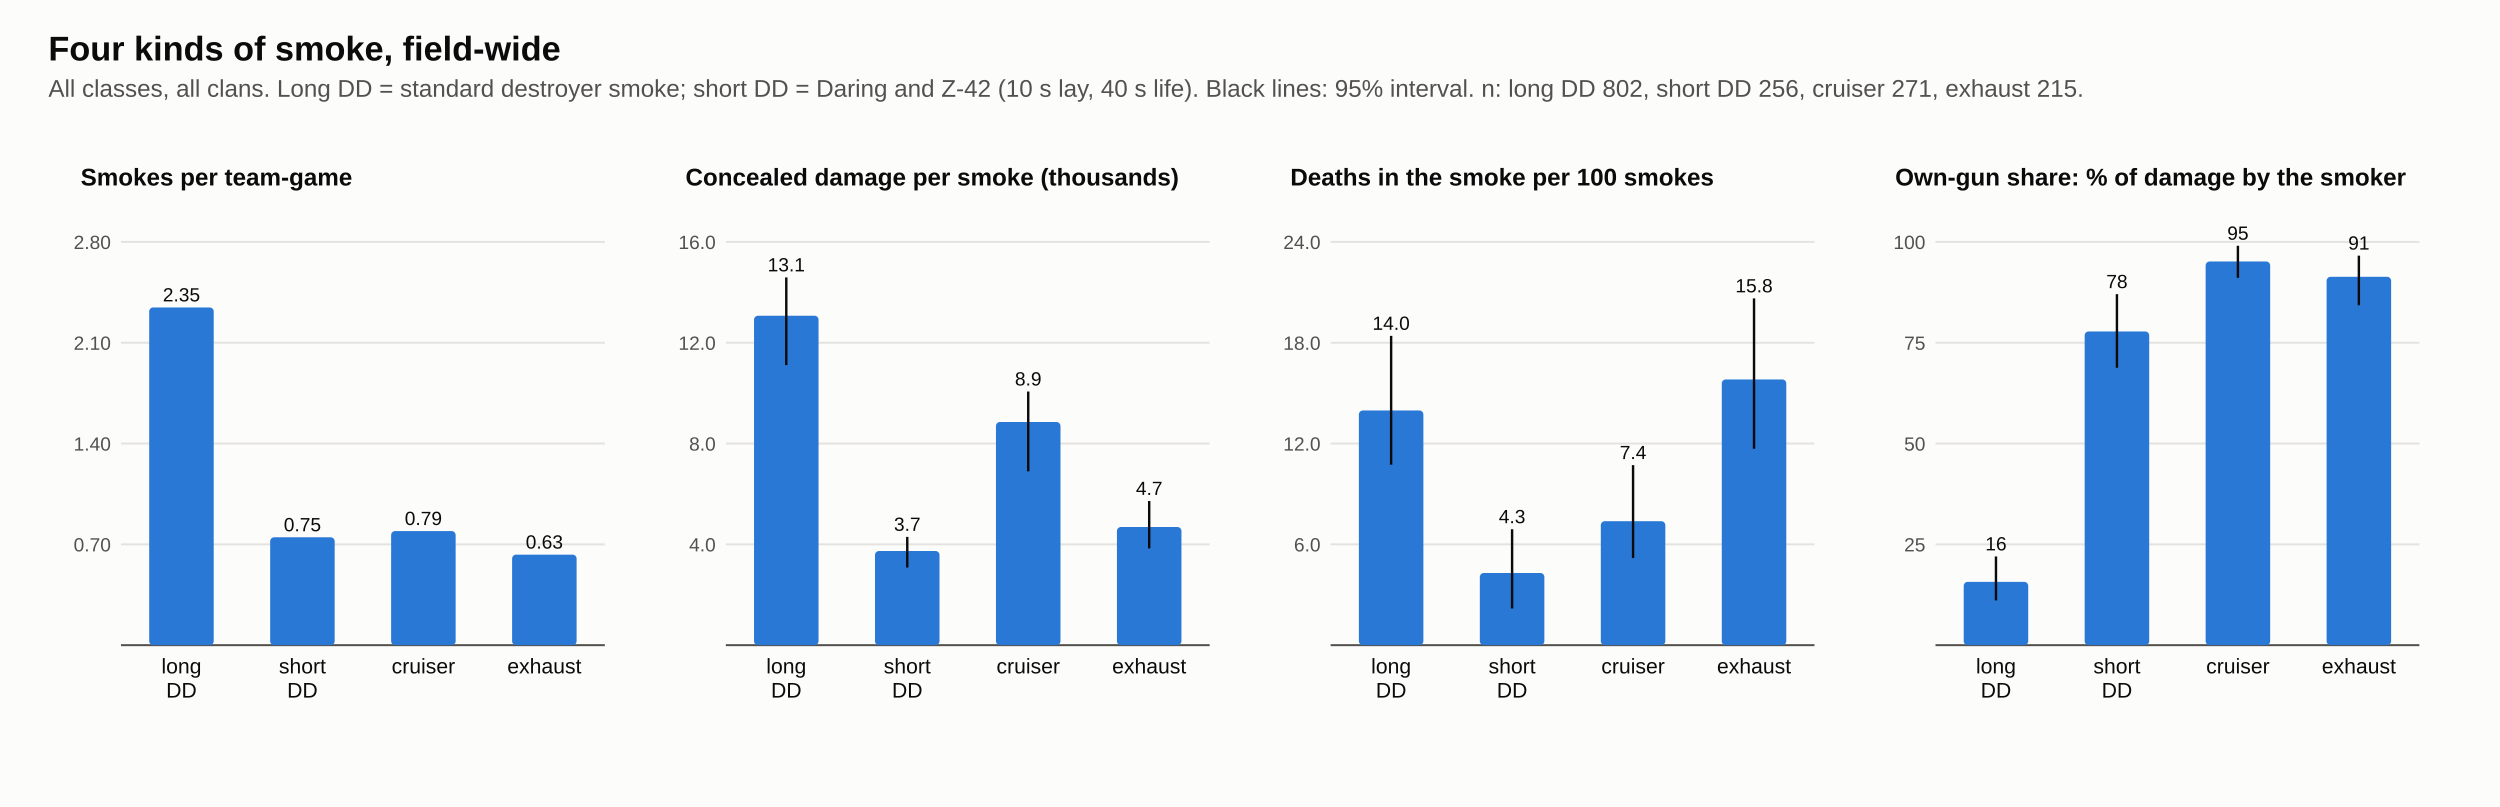
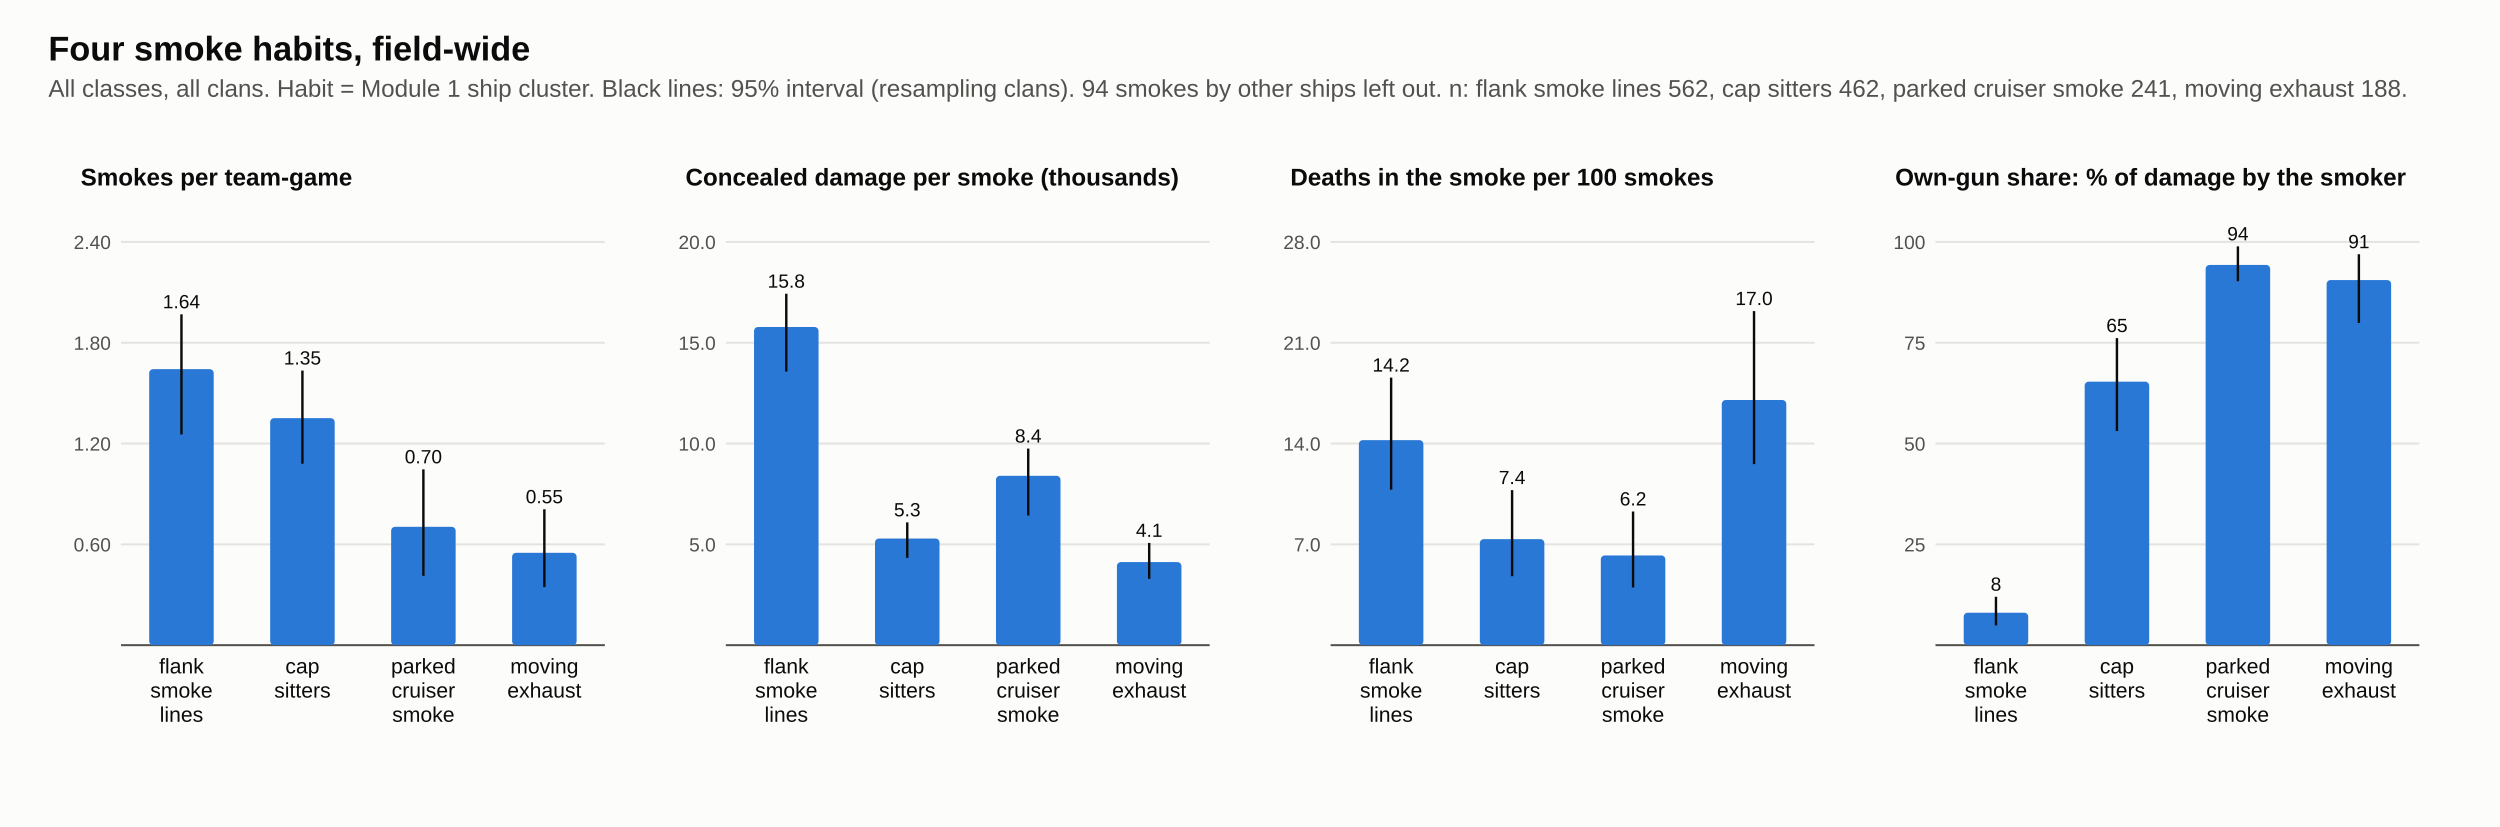
- <svg xmlns="http://www.w3.org/2000/svg" width="1240" height="400" viewBox="0 0 1240 400" font-family="Segoe UI, Arial, sans-serif">
-   <rect width="1240" height="400" fill="#fcfcfb" />
-   <text x="24.0" y="30.0" font-size="17" fill="#0b0b0b" text-anchor="start" font-weight="600">Four kinds of smoke, field-wide</text>
-   <text x="24.0" y="48.0" font-size="12" fill="#52514e" text-anchor="start" font-weight="400">All classes, all clans. Long DD = standard destroyer smoke; short DD = Daring and Z-42 (10 s lay, 40 s life). Black lines: 95% interval. n: long DD 802, short DD 256, cruiser 271, exhaust 215.</text>
+ <svg xmlns="http://www.w3.org/2000/svg" width="1240" height="410" viewBox="0 0 1240 410" font-family="Segoe UI, Arial, sans-serif">
+   <rect width="1240" height="410" fill="#fcfcfb" />
+   <text x="24.0" y="30.0" font-size="17" fill="#0b0b0b" text-anchor="start" font-weight="600">Four smoke habits, field-wide</text>
+   <text x="24.0" y="48.0" font-size="12" fill="#52514e" text-anchor="start" font-weight="400">All classes, all clans. Habit = Module 1 ship cluster. Black lines: 95% interval (resampling clans). 94 smokes by other ships left out. n: flank smoke lines 562, cap sitters 462, parked cruiser smoke 241, moving exhaust 188.</text>
  <text x="40.0" y="92.0" font-size="12" fill="#0b0b0b" text-anchor="start" font-weight="600">Smokes per team-game</text>
  <line x1="60" y1="320" x2="300" y2="320" stroke="#52514e" stroke-width="1" />
  <line x1="60" y1="270.0" x2="300" y2="270.0" stroke="#e4e3df" stroke-width="1" />
-   <text x="55.0" y="273.5" font-size="9.5" fill="#52514e" text-anchor="end" font-weight="400">0.70</text>
+   <text x="55.0" y="273.5" font-size="9.5" fill="#52514e" text-anchor="end" font-weight="400">0.60</text>
  <line x1="60" y1="220.0" x2="300" y2="220.0" stroke="#e4e3df" stroke-width="1" />
-   <text x="55.0" y="223.5" font-size="9.5" fill="#52514e" text-anchor="end" font-weight="400">1.40</text>
+   <text x="55.0" y="223.5" font-size="9.5" fill="#52514e" text-anchor="end" font-weight="400">1.20</text>
  <line x1="60" y1="170.0" x2="300" y2="170.0" stroke="#e4e3df" stroke-width="1" />
-   <text x="55.0" y="173.5" font-size="9.5" fill="#52514e" text-anchor="end" font-weight="400">2.10</text>
+   <text x="55.0" y="173.5" font-size="9.5" fill="#52514e" text-anchor="end" font-weight="400">1.80</text>
  <line x1="60" y1="120.0" x2="300" y2="120.0" stroke="#e4e3df" stroke-width="1" />
-   <text x="55.0" y="123.5" font-size="9.5" fill="#52514e" text-anchor="end" font-weight="400">2.80</text>
-   <text x="90.0" y="334.0" font-size="10.5" fill="#0b0b0b" text-anchor="middle" font-weight="400">long</text>
-   <text x="90.0" y="346.0" font-size="10.5" fill="#0b0b0b" text-anchor="middle" font-weight="400">DD</text>
-   <rect x="74.0" y="152.5" width="32.0" height="167.5" rx="2" fill="#2a78d6" />
-   <text x="90.0" y="149.5" font-size="9.5" fill="#0b0b0b" text-anchor="middle" font-weight="400">2.35</text>
-   <text x="150.0" y="334.0" font-size="10.5" fill="#0b0b0b" text-anchor="middle" font-weight="400">short</text>
-   <text x="150.0" y="346.0" font-size="10.5" fill="#0b0b0b" text-anchor="middle" font-weight="400">DD</text>
-   <rect x="134.0" y="266.5" width="32.0" height="53.5" rx="2" fill="#2a78d6" />
-   <text x="150.0" y="263.5" font-size="9.5" fill="#0b0b0b" text-anchor="middle" font-weight="400">0.75</text>
-   <text x="210.0" y="334.0" font-size="10.5" fill="#0b0b0b" text-anchor="middle" font-weight="400">cruiser</text>
-   <rect x="194.0" y="263.4" width="32.0" height="56.6" rx="2" fill="#2a78d6" />
-   <text x="210.0" y="260.4" font-size="9.5" fill="#0b0b0b" text-anchor="middle" font-weight="400">0.79</text>
-   <text x="270.0" y="334.0" font-size="10.5" fill="#0b0b0b" text-anchor="middle" font-weight="400">exhaust</text>
-   <rect x="254.0" y="275.1" width="32.0" height="44.9" rx="2" fill="#2a78d6" />
-   <text x="270.0" y="272.1" font-size="9.5" fill="#0b0b0b" text-anchor="middle" font-weight="400">0.63</text>
+   <text x="55.0" y="123.5" font-size="9.5" fill="#52514e" text-anchor="end" font-weight="400">2.40</text>
+   <text x="90.0" y="334.0" font-size="10.5" fill="#0b0b0b" text-anchor="middle" font-weight="400">flank</text>
+   <text x="90.0" y="346.0" font-size="10.5" fill="#0b0b0b" text-anchor="middle" font-weight="400">smoke</text>
+   <text x="90.0" y="358.0" font-size="10.5" fill="#0b0b0b" text-anchor="middle" font-weight="400">lines</text>
+   <rect x="74.0" y="183.1" width="32.0" height="136.9" rx="2" fill="#2a78d6" />
+   <line x1="90.0" y1="215.5" x2="90.0" y2="155.9" stroke="#0b0b0b" stroke-width="1.2" />
+   <text x="90.0" y="152.9" font-size="9.5" fill="#0b0b0b" text-anchor="middle" font-weight="400">1.64</text>
+   <text x="150.0" y="334.0" font-size="10.5" fill="#0b0b0b" text-anchor="middle" font-weight="400">cap</text>
+   <text x="150.0" y="346.0" font-size="10.5" fill="#0b0b0b" text-anchor="middle" font-weight="400">sitters</text>
+   <rect x="134.0" y="207.4" width="32.0" height="112.6" rx="2" fill="#2a78d6" />
+   <line x1="150.0" y1="230.0" x2="150.0" y2="183.8" stroke="#0b0b0b" stroke-width="1.2" />
+   <text x="150.0" y="180.8" font-size="9.5" fill="#0b0b0b" text-anchor="middle" font-weight="400">1.35</text>
+   <text x="210.0" y="334.0" font-size="10.5" fill="#0b0b0b" text-anchor="middle" font-weight="400">parked</text>
+   <text x="210.0" y="346.0" font-size="10.5" fill="#0b0b0b" text-anchor="middle" font-weight="400">cruiser</text>
+   <text x="210.0" y="358.0" font-size="10.5" fill="#0b0b0b" text-anchor="middle" font-weight="400">smoke</text>
+   <rect x="194.0" y="261.3" width="32.0" height="58.7" rx="2" fill="#2a78d6" />
+   <line x1="210.0" y1="285.6" x2="210.0" y2="232.8" stroke="#0b0b0b" stroke-width="1.2" />
+   <text x="210.0" y="229.8" font-size="9.5" fill="#0b0b0b" text-anchor="middle" font-weight="400">0.70</text>
+   <text x="270.0" y="334.0" font-size="10.5" fill="#0b0b0b" text-anchor="middle" font-weight="400">moving</text>
+   <text x="270.0" y="346.0" font-size="10.5" fill="#0b0b0b" text-anchor="middle" font-weight="400">exhaust</text>
+   <rect x="254.0" y="274.2" width="32.0" height="45.8" rx="2" fill="#2a78d6" />
+   <line x1="270.0" y1="291.2" x2="270.0" y2="252.6" stroke="#0b0b0b" stroke-width="1.2" />
+   <text x="270.0" y="249.6" font-size="9.5" fill="#0b0b0b" text-anchor="middle" font-weight="400">0.55</text>
  <text x="340.0" y="92.0" font-size="12" fill="#0b0b0b" text-anchor="start" font-weight="600">Concealed damage per smoke (thousands)</text>
  <line x1="360" y1="320" x2="600" y2="320" stroke="#52514e" stroke-width="1" />
  <line x1="360" y1="270.0" x2="600" y2="270.0" stroke="#e4e3df" stroke-width="1" />
-   <text x="355.0" y="273.5" font-size="9.5" fill="#52514e" text-anchor="end" font-weight="400">4.0</text>
+   <text x="355.0" y="273.5" font-size="9.5" fill="#52514e" text-anchor="end" font-weight="400">5.0</text>
  <line x1="360" y1="220.0" x2="600" y2="220.0" stroke="#e4e3df" stroke-width="1" />
-   <text x="355.0" y="223.5" font-size="9.5" fill="#52514e" text-anchor="end" font-weight="400">8.0</text>
+   <text x="355.0" y="223.5" font-size="9.5" fill="#52514e" text-anchor="end" font-weight="400">10.0</text>
  <line x1="360" y1="170.0" x2="600" y2="170.0" stroke="#e4e3df" stroke-width="1" />
-   <text x="355.0" y="173.5" font-size="9.5" fill="#52514e" text-anchor="end" font-weight="400">12.0</text>
+   <text x="355.0" y="173.5" font-size="9.5" fill="#52514e" text-anchor="end" font-weight="400">15.0</text>
  <line x1="360" y1="120.0" x2="600" y2="120.0" stroke="#e4e3df" stroke-width="1" />
-   <text x="355.0" y="123.5" font-size="9.5" fill="#52514e" text-anchor="end" font-weight="400">16.0</text>
-   <text x="390.0" y="334.0" font-size="10.5" fill="#0b0b0b" text-anchor="middle" font-weight="400">long</text>
-   <text x="390.0" y="346.0" font-size="10.5" fill="#0b0b0b" text-anchor="middle" font-weight="400">DD</text>
-   <rect x="374.0" y="156.6" width="32.0" height="163.4" rx="2" fill="#2a78d6" />
-   <line x1="390.0" y1="181.1" x2="390.0" y2="137.6" stroke="#0b0b0b" stroke-width="1.2" />
-   <text x="390.0" y="134.6" font-size="9.5" fill="#0b0b0b" text-anchor="middle" font-weight="400">13.1</text>
-   <text x="450.0" y="334.0" font-size="10.5" fill="#0b0b0b" text-anchor="middle" font-weight="400">short</text>
-   <text x="450.0" y="346.0" font-size="10.5" fill="#0b0b0b" text-anchor="middle" font-weight="400">DD</text>
-   <rect x="434.0" y="273.3" width="32.0" height="46.7" rx="2" fill="#2a78d6" />
-   <line x1="450.0" y1="281.5" x2="450.0" y2="266.3" stroke="#0b0b0b" stroke-width="1.2" />
-   <text x="450.0" y="263.3" font-size="9.5" fill="#0b0b0b" text-anchor="middle" font-weight="400">3.7</text>
-   <text x="510.0" y="334.0" font-size="10.5" fill="#0b0b0b" text-anchor="middle" font-weight="400">cruiser</text>
-   <rect x="494.0" y="209.3" width="32.0" height="110.7" rx="2" fill="#2a78d6" />
-   <line x1="510.0" y1="233.8" x2="510.0" y2="194.2" stroke="#0b0b0b" stroke-width="1.2" />
-   <text x="510.0" y="191.2" font-size="9.5" fill="#0b0b0b" text-anchor="middle" font-weight="400">8.9</text>
-   <text x="570.0" y="334.0" font-size="10.5" fill="#0b0b0b" text-anchor="middle" font-weight="400">exhaust</text>
-   <rect x="554.0" y="261.4" width="32.0" height="58.6" rx="2" fill="#2a78d6" />
-   <line x1="570.0" y1="272.0" x2="570.0" y2="248.5" stroke="#0b0b0b" stroke-width="1.2" />
-   <text x="570.0" y="245.5" font-size="9.5" fill="#0b0b0b" text-anchor="middle" font-weight="400">4.7</text>
+   <text x="355.0" y="123.5" font-size="9.5" fill="#52514e" text-anchor="end" font-weight="400">20.0</text>
+   <text x="390.0" y="334.0" font-size="10.5" fill="#0b0b0b" text-anchor="middle" font-weight="400">flank</text>
+   <text x="390.0" y="346.0" font-size="10.5" fill="#0b0b0b" text-anchor="middle" font-weight="400">smoke</text>
+   <text x="390.0" y="358.0" font-size="10.5" fill="#0b0b0b" text-anchor="middle" font-weight="400">lines</text>
+   <rect x="374.0" y="162.2" width="32.0" height="157.8" rx="2" fill="#2a78d6" />
+   <line x1="390.0" y1="184.3" x2="390.0" y2="145.7" stroke="#0b0b0b" stroke-width="1.2" />
+   <text x="390.0" y="142.7" font-size="9.5" fill="#0b0b0b" text-anchor="middle" font-weight="400">15.8</text>
+   <text x="450.0" y="334.0" font-size="10.5" fill="#0b0b0b" text-anchor="middle" font-weight="400">cap</text>
+   <text x="450.0" y="346.0" font-size="10.5" fill="#0b0b0b" text-anchor="middle" font-weight="400">sitters</text>
+   <rect x="434.0" y="267.1" width="32.0" height="52.9" rx="2" fill="#2a78d6" />
+   <line x1="450.0" y1="276.7" x2="450.0" y2="259.1" stroke="#0b0b0b" stroke-width="1.2" />
+   <text x="450.0" y="256.1" font-size="9.5" fill="#0b0b0b" text-anchor="middle" font-weight="400">5.3</text>
+   <text x="510.0" y="334.0" font-size="10.5" fill="#0b0b0b" text-anchor="middle" font-weight="400">parked</text>
+   <text x="510.0" y="346.0" font-size="10.5" fill="#0b0b0b" text-anchor="middle" font-weight="400">cruiser</text>
+   <text x="510.0" y="358.0" font-size="10.5" fill="#0b0b0b" text-anchor="middle" font-weight="400">smoke</text>
+   <rect x="494.0" y="236.0" width="32.0" height="84.0" rx="2" fill="#2a78d6" />
+   <line x1="510.0" y1="255.7" x2="510.0" y2="222.5" stroke="#0b0b0b" stroke-width="1.2" />
+   <text x="510.0" y="219.5" font-size="9.5" fill="#0b0b0b" text-anchor="middle" font-weight="400">8.4</text>
+   <text x="570.0" y="334.0" font-size="10.5" fill="#0b0b0b" text-anchor="middle" font-weight="400">moving</text>
+   <text x="570.0" y="346.0" font-size="10.5" fill="#0b0b0b" text-anchor="middle" font-weight="400">exhaust</text>
+   <rect x="554.0" y="278.8" width="32.0" height="41.2" rx="2" fill="#2a78d6" />
+   <line x1="570.0" y1="287.1" x2="570.0" y2="269.3" stroke="#0b0b0b" stroke-width="1.2" />
+   <text x="570.0" y="266.3" font-size="9.5" fill="#0b0b0b" text-anchor="middle" font-weight="400">4.1</text>
  <text x="640.0" y="92.0" font-size="12" fill="#0b0b0b" text-anchor="start" font-weight="600">Deaths in the smoke per 100 smokes</text>
  <line x1="660" y1="320" x2="900" y2="320" stroke="#52514e" stroke-width="1" />
  <line x1="660" y1="270.0" x2="900" y2="270.0" stroke="#e4e3df" stroke-width="1" />
-   <text x="655.0" y="273.5" font-size="9.5" fill="#52514e" text-anchor="end" font-weight="400">6.0</text>
+   <text x="655.0" y="273.5" font-size="9.5" fill="#52514e" text-anchor="end" font-weight="400">7.0</text>
  <line x1="660" y1="220.0" x2="900" y2="220.0" stroke="#e4e3df" stroke-width="1" />
-   <text x="655.0" y="223.5" font-size="9.5" fill="#52514e" text-anchor="end" font-weight="400">12.0</text>
+   <text x="655.0" y="223.5" font-size="9.5" fill="#52514e" text-anchor="end" font-weight="400">14.0</text>
  <line x1="660" y1="170.0" x2="900" y2="170.0" stroke="#e4e3df" stroke-width="1" />
-   <text x="655.0" y="173.5" font-size="9.5" fill="#52514e" text-anchor="end" font-weight="400">18.0</text>
+   <text x="655.0" y="173.5" font-size="9.5" fill="#52514e" text-anchor="end" font-weight="400">21.0</text>
  <line x1="660" y1="120.0" x2="900" y2="120.0" stroke="#e4e3df" stroke-width="1" />
-   <text x="655.0" y="123.5" font-size="9.5" fill="#52514e" text-anchor="end" font-weight="400">24.0</text>
-   <text x="690.0" y="334.0" font-size="10.5" fill="#0b0b0b" text-anchor="middle" font-weight="400">long</text>
-   <text x="690.0" y="346.0" font-size="10.5" fill="#0b0b0b" text-anchor="middle" font-weight="400">DD</text>
-   <rect x="674.0" y="203.6" width="32.0" height="116.4" rx="2" fill="#2a78d6" />
-   <line x1="690.0" y1="230.5" x2="690.0" y2="166.6" stroke="#0b0b0b" stroke-width="1.2" />
-   <text x="690.0" y="163.6" font-size="9.5" fill="#0b0b0b" text-anchor="middle" font-weight="400">14.0</text>
-   <text x="750.0" y="334.0" font-size="10.5" fill="#0b0b0b" text-anchor="middle" font-weight="400">short</text>
-   <text x="750.0" y="346.0" font-size="10.5" fill="#0b0b0b" text-anchor="middle" font-weight="400">DD</text>
-   <rect x="734.0" y="284.2" width="32.0" height="35.8" rx="2" fill="#2a78d6" />
-   <line x1="750.0" y1="301.8" x2="750.0" y2="262.5" stroke="#0b0b0b" stroke-width="1.2" />
-   <text x="750.0" y="259.5" font-size="9.5" fill="#0b0b0b" text-anchor="middle" font-weight="400">4.3</text>
-   <text x="810.0" y="334.0" font-size="10.5" fill="#0b0b0b" text-anchor="middle" font-weight="400">cruiser</text>
-   <rect x="794.0" y="258.5" width="32.0" height="61.5" rx="2" fill="#2a78d6" />
-   <line x1="810.0" y1="276.8" x2="810.0" y2="230.7" stroke="#0b0b0b" stroke-width="1.2" />
-   <text x="810.0" y="227.7" font-size="9.5" fill="#0b0b0b" text-anchor="middle" font-weight="400">7.4</text>
-   <text x="870.0" y="334.0" font-size="10.5" fill="#0b0b0b" text-anchor="middle" font-weight="400">exhaust</text>
-   <rect x="854.0" y="188.2" width="32.0" height="131.8" rx="2" fill="#2a78d6" />
-   <line x1="870.0" y1="222.6" x2="870.0" y2="148.0" stroke="#0b0b0b" stroke-width="1.2" />
-   <text x="870.0" y="145.0" font-size="9.5" fill="#0b0b0b" text-anchor="middle" font-weight="400">15.8</text>
+   <text x="655.0" y="123.5" font-size="9.5" fill="#52514e" text-anchor="end" font-weight="400">28.0</text>
+   <text x="690.0" y="334.0" font-size="10.5" fill="#0b0b0b" text-anchor="middle" font-weight="400">flank</text>
+   <text x="690.0" y="346.0" font-size="10.5" fill="#0b0b0b" text-anchor="middle" font-weight="400">smoke</text>
+   <text x="690.0" y="358.0" font-size="10.5" fill="#0b0b0b" text-anchor="middle" font-weight="400">lines</text>
+   <rect x="674.0" y="218.3" width="32.0" height="101.7" rx="2" fill="#2a78d6" />
+   <line x1="690.0" y1="242.9" x2="690.0" y2="187.3" stroke="#0b0b0b" stroke-width="1.2" />
+   <text x="690.0" y="184.3" font-size="9.5" fill="#0b0b0b" text-anchor="middle" font-weight="400">14.2</text>
+   <text x="750.0" y="334.0" font-size="10.5" fill="#0b0b0b" text-anchor="middle" font-weight="400">cap</text>
+   <text x="750.0" y="346.0" font-size="10.5" fill="#0b0b0b" text-anchor="middle" font-weight="400">sitters</text>
+   <rect x="734.0" y="267.4" width="32.0" height="52.6" rx="2" fill="#2a78d6" />
+   <line x1="750.0" y1="285.8" x2="750.0" y2="243.1" stroke="#0b0b0b" stroke-width="1.2" />
+   <text x="750.0" y="240.1" font-size="9.5" fill="#0b0b0b" text-anchor="middle" font-weight="400">7.4</text>
+   <text x="810.0" y="334.0" font-size="10.5" fill="#0b0b0b" text-anchor="middle" font-weight="400">parked</text>
+   <text x="810.0" y="346.0" font-size="10.5" fill="#0b0b0b" text-anchor="middle" font-weight="400">cruiser</text>
+   <text x="810.0" y="358.0" font-size="10.5" fill="#0b0b0b" text-anchor="middle" font-weight="400">smoke</text>
+   <rect x="794.0" y="275.5" width="32.0" height="44.5" rx="2" fill="#2a78d6" />
+   <line x1="810.0" y1="291.4" x2="810.0" y2="253.7" stroke="#0b0b0b" stroke-width="1.2" />
+   <text x="810.0" y="250.7" font-size="9.5" fill="#0b0b0b" text-anchor="middle" font-weight="400">6.2</text>
+   <text x="870.0" y="334.0" font-size="10.5" fill="#0b0b0b" text-anchor="middle" font-weight="400">moving</text>
+   <text x="870.0" y="346.0" font-size="10.5" fill="#0b0b0b" text-anchor="middle" font-weight="400">exhaust</text>
+   <rect x="854.0" y="198.4" width="32.0" height="121.6" rx="2" fill="#2a78d6" />
+   <line x1="870.0" y1="230.2" x2="870.0" y2="154.3" stroke="#0b0b0b" stroke-width="1.2" />
+   <text x="870.0" y="151.3" font-size="9.5" fill="#0b0b0b" text-anchor="middle" font-weight="400">17.0</text>
  <text x="940.0" y="92.0" font-size="12" fill="#0b0b0b" text-anchor="start" font-weight="600">Own-gun share: % of damage by the smoker</text>
  <line x1="960" y1="320" x2="1200" y2="320" stroke="#52514e" stroke-width="1" />
  <line x1="960" y1="270.0" x2="1200" y2="270.0" stroke="#e4e3df" stroke-width="1" />
  <text x="955.0" y="273.5" font-size="9.5" fill="#52514e" text-anchor="end" font-weight="400">25</text>
  <line x1="960" y1="220.0" x2="1200" y2="220.0" stroke="#e4e3df" stroke-width="1" />
  <text x="955.0" y="223.5" font-size="9.5" fill="#52514e" text-anchor="end" font-weight="400">50</text>
  <line x1="960" y1="170.0" x2="1200" y2="170.0" stroke="#e4e3df" stroke-width="1" />
  <text x="955.0" y="173.5" font-size="9.5" fill="#52514e" text-anchor="end" font-weight="400">75</text>
  <line x1="960" y1="120.0" x2="1200" y2="120.0" stroke="#e4e3df" stroke-width="1" />
  <text x="955.0" y="123.5" font-size="9.5" fill="#52514e" text-anchor="end" font-weight="400">100</text>
-   <text x="990.0" y="334.0" font-size="10.5" fill="#0b0b0b" text-anchor="middle" font-weight="400">long</text>
-   <text x="990.0" y="346.0" font-size="10.5" fill="#0b0b0b" text-anchor="middle" font-weight="400">DD</text>
-   <rect x="974.0" y="288.6" width="32.0" height="31.4" rx="2" fill="#2a78d6" />
-   <line x1="990.0" y1="297.8" x2="990.0" y2="276.0" stroke="#0b0b0b" stroke-width="1.2" />
-   <text x="990.0" y="273.0" font-size="9.5" fill="#0b0b0b" text-anchor="middle" font-weight="400">16</text>
-   <text x="1050.0" y="334.0" font-size="10.5" fill="#0b0b0b" text-anchor="middle" font-weight="400">short</text>
-   <text x="1050.0" y="346.0" font-size="10.5" fill="#0b0b0b" text-anchor="middle" font-weight="400">DD</text>
-   <rect x="1034.0" y="164.4" width="32.0" height="155.6" rx="2" fill="#2a78d6" />
-   <line x1="1050.0" y1="182.4" x2="1050.0" y2="145.9" stroke="#0b0b0b" stroke-width="1.2" />
-   <text x="1050.0" y="142.9" font-size="9.5" fill="#0b0b0b" text-anchor="middle" font-weight="400">78</text>
-   <text x="1110.0" y="334.0" font-size="10.5" fill="#0b0b0b" text-anchor="middle" font-weight="400">cruiser</text>
-   <rect x="1094.0" y="129.7" width="32.0" height="190.3" rx="2" fill="#2a78d6" />
-   <line x1="1110.0" y1="137.8" x2="1110.0" y2="121.9" stroke="#0b0b0b" stroke-width="1.2" />
-   <text x="1110.0" y="118.9" font-size="9.5" fill="#0b0b0b" text-anchor="middle" font-weight="400">95</text>
-   <text x="1170.0" y="334.0" font-size="10.5" fill="#0b0b0b" text-anchor="middle" font-weight="400">exhaust</text>
-   <rect x="1154.0" y="137.3" width="32.0" height="182.7" rx="2" fill="#2a78d6" />
-   <line x1="1170.0" y1="151.4" x2="1170.0" y2="126.8" stroke="#0b0b0b" stroke-width="1.2" />
-   <text x="1170.0" y="123.8" font-size="9.5" fill="#0b0b0b" text-anchor="middle" font-weight="400">91</text>
+   <text x="990.0" y="334.0" font-size="10.5" fill="#0b0b0b" text-anchor="middle" font-weight="400">flank</text>
+   <text x="990.0" y="346.0" font-size="10.5" fill="#0b0b0b" text-anchor="middle" font-weight="400">smoke</text>
+   <text x="990.0" y="358.0" font-size="10.5" fill="#0b0b0b" text-anchor="middle" font-weight="400">lines</text>
+   <rect x="974.0" y="303.9" width="32.0" height="16.1" rx="2" fill="#2a78d6" />
+   <line x1="990.0" y1="310.2" x2="990.0" y2="296.0" stroke="#0b0b0b" stroke-width="1.2" />
+   <text x="990.0" y="293.0" font-size="9.5" fill="#0b0b0b" text-anchor="middle" font-weight="400">8</text>
+   <text x="1050.0" y="334.0" font-size="10.5" fill="#0b0b0b" text-anchor="middle" font-weight="400">cap</text>
+   <text x="1050.0" y="346.0" font-size="10.5" fill="#0b0b0b" text-anchor="middle" font-weight="400">sitters</text>
+   <rect x="1034.0" y="189.3" width="32.0" height="130.7" rx="2" fill="#2a78d6" />
+   <line x1="1050.0" y1="213.8" x2="1050.0" y2="167.7" stroke="#0b0b0b" stroke-width="1.2" />
+   <text x="1050.0" y="164.7" font-size="9.5" fill="#0b0b0b" text-anchor="middle" font-weight="400">65</text>
+   <text x="1110.0" y="334.0" font-size="10.5" fill="#0b0b0b" text-anchor="middle" font-weight="400">parked</text>
+   <text x="1110.0" y="346.0" font-size="10.5" fill="#0b0b0b" text-anchor="middle" font-weight="400">cruiser</text>
+   <text x="1110.0" y="358.0" font-size="10.5" fill="#0b0b0b" text-anchor="middle" font-weight="400">smoke</text>
+   <rect x="1094.0" y="131.4" width="32.0" height="188.6" rx="2" fill="#2a78d6" />
+   <line x1="1110.0" y1="139.5" x2="1110.0" y2="122.2" stroke="#0b0b0b" stroke-width="1.2" />
+   <text x="1110.0" y="119.2" font-size="9.5" fill="#0b0b0b" text-anchor="middle" font-weight="400">94</text>
+   <text x="1170.0" y="334.0" font-size="10.5" fill="#0b0b0b" text-anchor="middle" font-weight="400">moving</text>
+   <text x="1170.0" y="346.0" font-size="10.5" fill="#0b0b0b" text-anchor="middle" font-weight="400">exhaust</text>
+   <rect x="1154.0" y="138.9" width="32.0" height="181.1" rx="2" fill="#2a78d6" />
+   <line x1="1170.0" y1="160.2" x2="1170.0" y2="126.1" stroke="#0b0b0b" stroke-width="1.2" />
+   <text x="1170.0" y="123.1" font-size="9.5" fill="#0b0b0b" text-anchor="middle" font-weight="400">91</text>
</svg>
